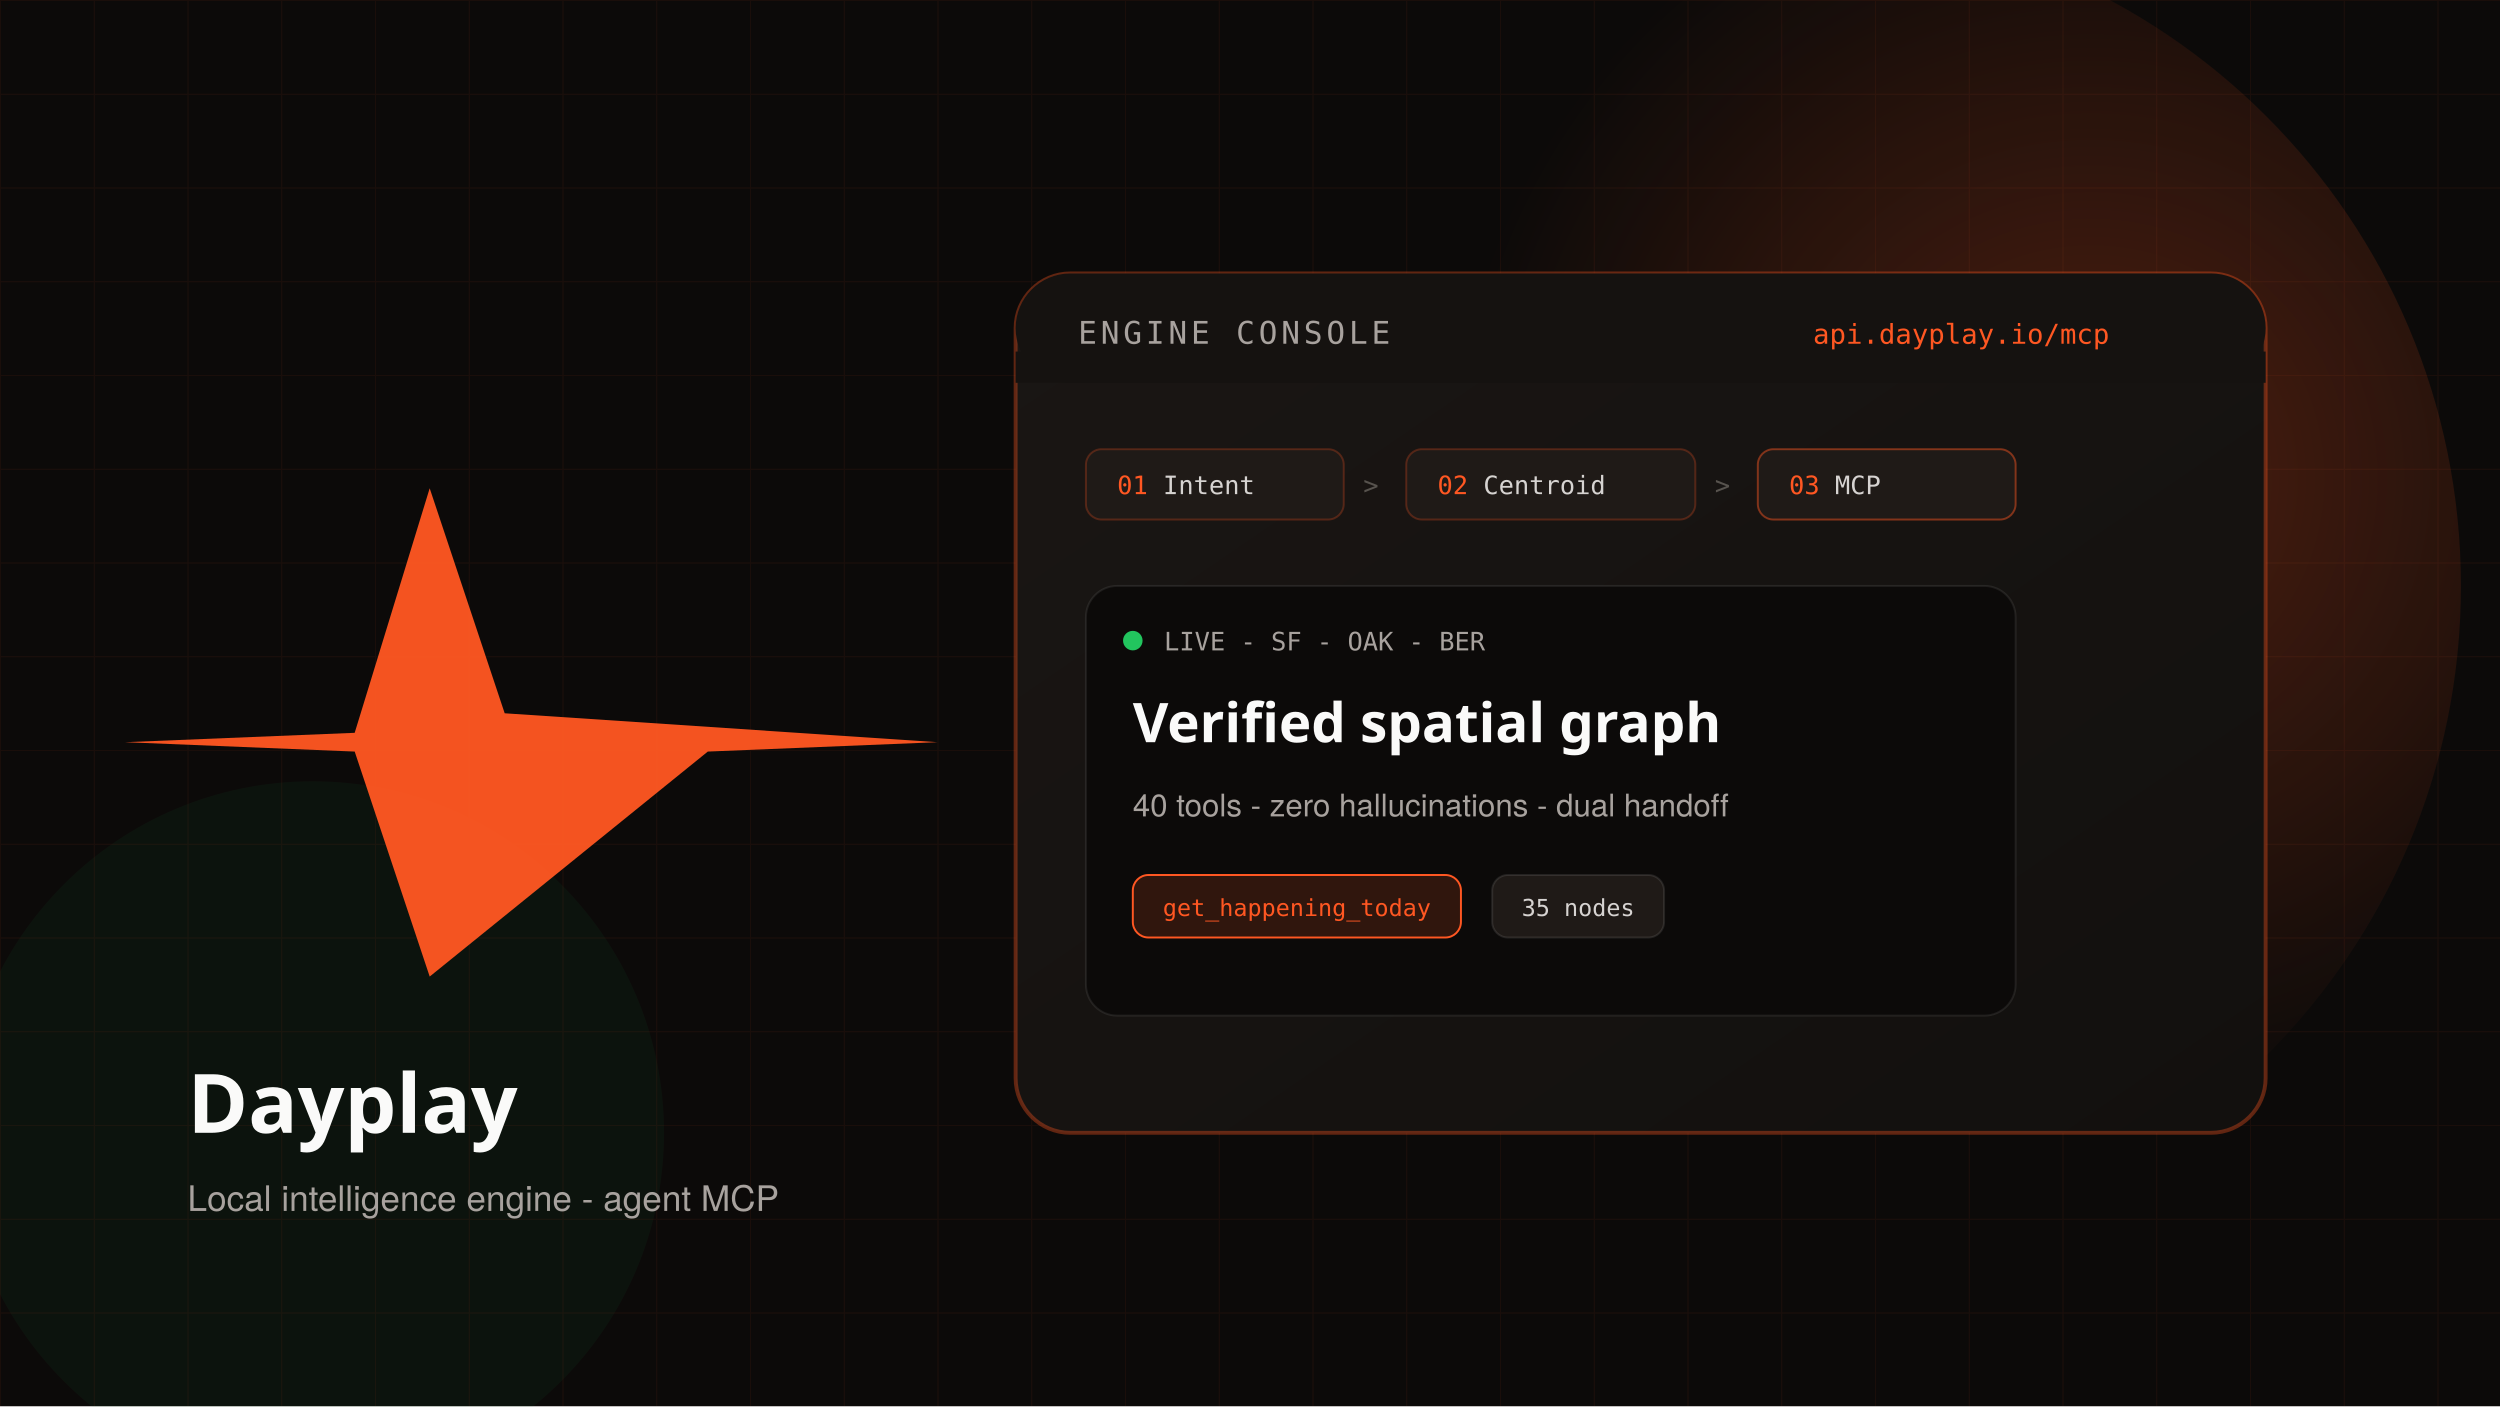
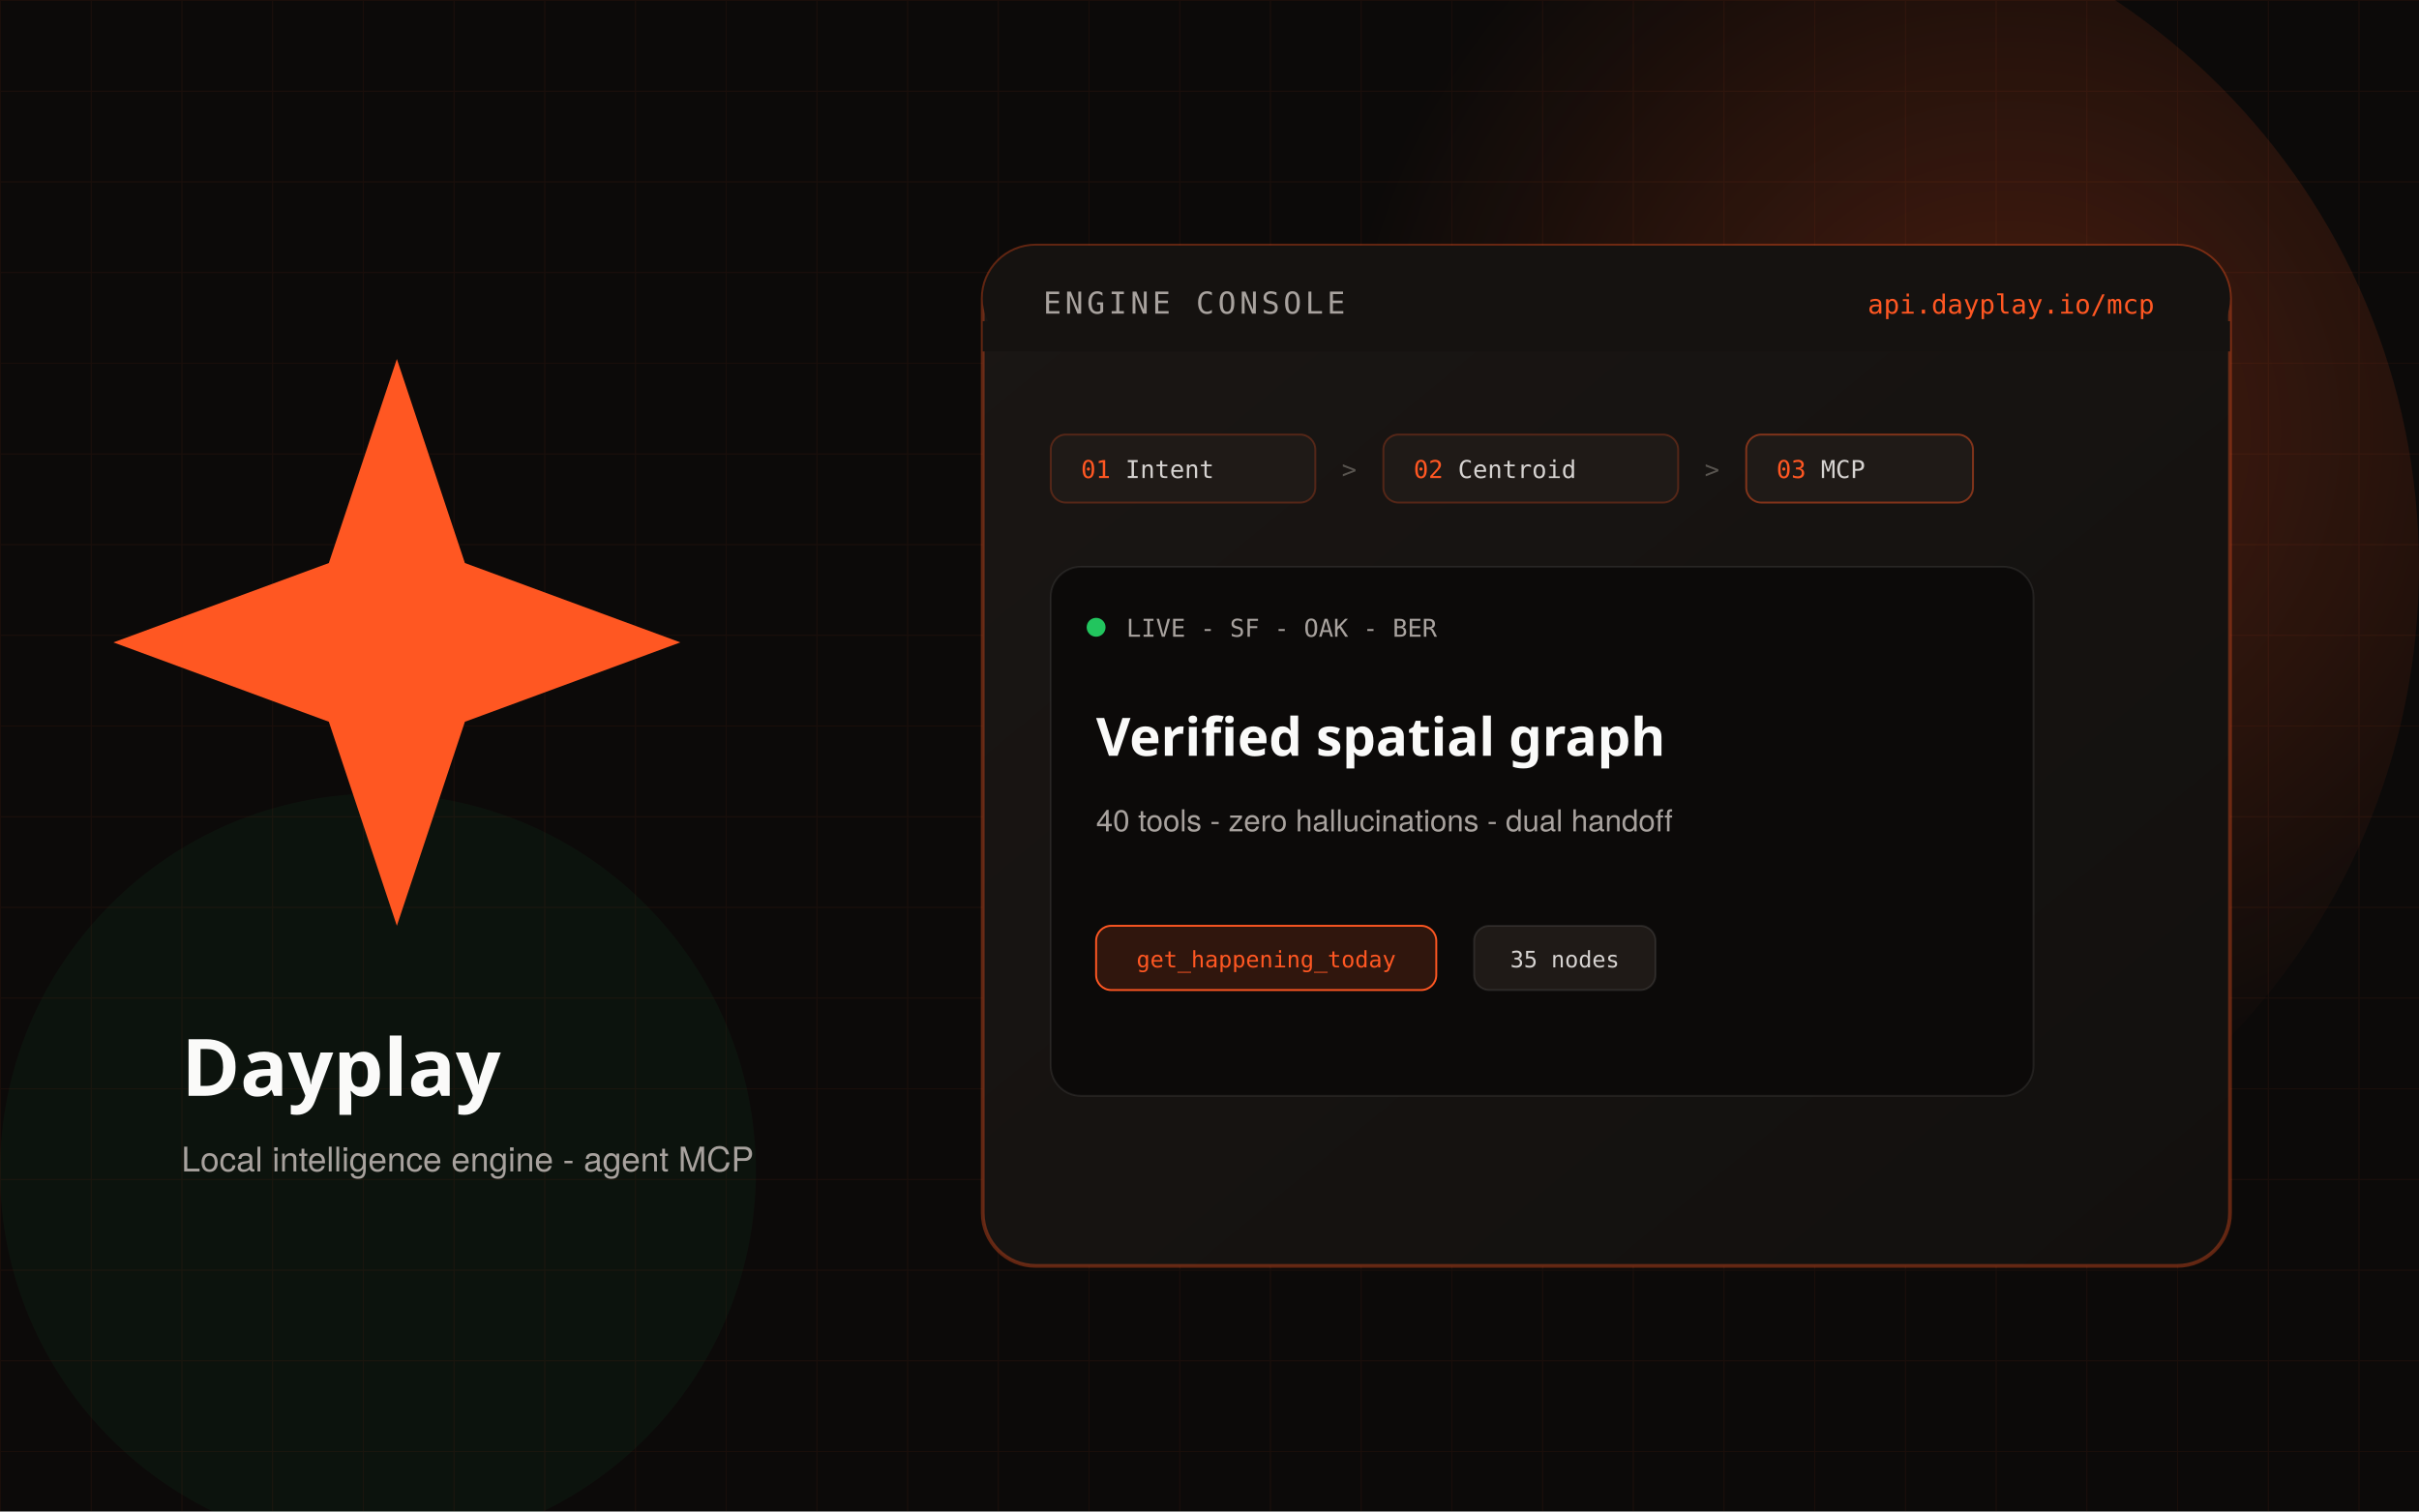
- <svg xmlns="http://www.w3.org/2000/svg" viewBox="0 0 1280 720" width="1280" height="720" fill="none">
-   <rect width="1280" height="720" fill="#0C0A09" />
+ <svg xmlns="http://www.w3.org/2000/svg" viewBox="0 0 1280 800" width="1280" height="800" fill="none" preserveAspectRatio="xMidYMid meet">
+   <rect width="1280" height="800" fill="#0C0A09" />
  <defs>
    <pattern id="dp-grid" width="48" height="48" patternUnits="userSpaceOnUse">
      <path d="M 48 0 L 0 0 0 48" fill="none" stroke="rgba(255,87,34,0.07)" stroke-width="1" />
    </pattern>
-     <radialGradient id="dp-glow" cx="72%" cy="42%" r="48%">
-       <stop offset="0%" stop-color="#FF5722" stop-opacity="0.28" />
+     <radialGradient id="dp-glow" cx="70%" cy="40%" r="50%">
+       <stop offset="0%" stop-color="#FF5722" stop-opacity="0.26" />
      <stop offset="100%" stop-color="#FF5722" stop-opacity="0" />
    </radialGradient>
    <linearGradient id="dp-console" x1="0" y1="0" x2="1" y2="1">
      <stop offset="0%" stop-color="#1A1614" />
      <stop offset="100%" stop-color="#12100E" />
    </linearGradient>
  </defs>
-   <rect width="1280" height="720" fill="url(#dp-grid)" opacity="0.9" />
-   <circle cx="920" cy="300" r="340" fill="url(#dp-glow)" />
-   <circle cx="160" cy="580" r="180" fill="rgba(34,197,94,0.05)" />
-   <rect x="520" y="140" width="640" height="440" rx="28" fill="url(#dp-console)" stroke="rgba(255,87,34,0.35)" stroke-width="2" />
-   <rect x="520" y="140" width="640" height="56" rx="28" fill="#151210" />
-   <rect x="520" y="180" width="640" height="16" fill="#151210" />
-   <text x="552" y="176" fill="#A8A29E" font-family="IBM Plex Mono, ui-monospace, monospace" font-size="16" font-weight="500" letter-spacing="0.12em">ENGINE CONSOLE</text>
-   <text x="1080" y="176" fill="#FF5722" font-family="IBM Plex Mono, ui-monospace, monospace" font-size="14" text-anchor="end">api.dayplay.io/mcp</text>
+   <rect width="1280" height="800" fill="url(#dp-grid)" opacity="0.9" />
+   <circle cx="920" cy="300" r="360" fill="url(#dp-glow)" />
+   <circle cx="200" cy="620" r="200" fill="rgba(34,197,94,0.05)" />
+   <path transform="translate(210 340) scale(15)" d="M0-10l2.4 7.2L10 0l-7.6 2.8L0 10l-2.4-7.2L-10 0l7.6-2.8Z" fill="#FF5722" />
+   <text x="96" y="580" fill="#FAFAF9" font-family="Syne, Arial Narrow, sans-serif" font-size="42" font-weight="700">Dayplay</text>
+   <text x="96" y="620" fill="#A8A29E" font-family="IBM Plex Sans, Helvetica Neue, sans-serif" font-size="18">Local intelligence engine - agent MCP</text>
+   <rect x="520" y="130" width="660" height="540" rx="28" fill="url(#dp-console)" stroke="rgba(255,87,34,0.35)" stroke-width="2" />
+   <rect x="520" y="130" width="660" height="56" rx="28" fill="#151210" />
+   <rect x="520" y="170" width="660" height="16" fill="#151210" />
+   <text x="552" y="166" fill="#A8A29E" font-family="IBM Plex Mono, ui-monospace, monospace" font-size="16" font-weight="500" letter-spacing="0.12em">ENGINE CONSOLE</text>
+   <text x="1140" y="166" fill="#FF5722" font-family="IBM Plex Mono, ui-monospace, monospace" font-size="14" text-anchor="end">api.dayplay.io/mcp</text>
  <g font-family="IBM Plex Mono, ui-monospace, monospace" font-size="13" fill="#D6D3D1">
-     <rect x="556" y="230" width="132" height="36" rx="8" fill="#1F1A17" stroke="rgba(255,87,34,0.25)" />
+     <rect x="556" y="230" width="140" height="36" rx="8" fill="#1F1A17" stroke="rgba(255,87,34,0.25)" />
    <text x="572" y="253">
      <tspan fill="#FF5722">01</tspan> Intent</text>
-     <text x="698" y="253" fill="#57534E">&gt;</text>
-     <rect x="720" y="230" width="148" height="36" rx="8" fill="#1F1A17" stroke="rgba(255,87,34,0.25)" />
-     <text x="736" y="253">
+     <text x="710" y="253" fill="#57534E">&gt;</text>
+     <rect x="732" y="230" width="156" height="36" rx="8" fill="#1F1A17" stroke="rgba(255,87,34,0.25)" />
+     <text x="748" y="253">
      <tspan fill="#FF5722">02</tspan> Centroid</text>
-     <text x="878" y="253" fill="#57534E">&gt;</text>
-     <rect x="900" y="230" width="132" height="36" rx="8" fill="#1F1A17" stroke="rgba(255,87,34,0.45)" />
-     <text x="916" y="253">
+     <text x="902" y="253" fill="#57534E">&gt;</text>
+     <rect x="924" y="230" width="120" height="36" rx="8" fill="#1F1A17" stroke="rgba(255,87,34,0.45)" />
+     <text x="940" y="253">
      <tspan fill="#FF5722">03</tspan> MCP</text>
  </g>
-   <rect x="556" y="300" width="476" height="220" rx="16" fill="#0C0A09" stroke="rgba(255,255,255,0.08)" />
-   <circle cx="580" cy="328" r="5" fill="#22C55E" />
-   <text x="596" y="333" fill="#A8A29E" font-family="IBM Plex Mono, ui-monospace, monospace" font-size="13">LIVE - SF - OAK - BER</text>
-   <text x="580" y="380" fill="#FAFAF9" font-family="Syne, Arial Narrow, sans-serif" font-size="28" font-weight="700">Verified spatial graph</text>
-   <text x="580" y="418" fill="#A8A29E" font-family="IBM Plex Sans, Helvetica Neue, sans-serif" font-size="16">40 tools - zero hallucinations - dual handoff</text>
-   <rect x="580" y="448" width="168" height="32" rx="8" fill="rgba(255,87,34,0.15)" stroke="#FF5722" />
-   <text x="664" y="469" fill="#FF5722" font-family="IBM Plex Mono, ui-monospace, monospace" font-size="12" text-anchor="middle">get_happening_today</text>
-   <rect x="764" y="448" width="88" height="32" rx="8" fill="#1F1A17" stroke="rgba(255,255,255,0.1)" />
-   <text x="808" y="469" fill="#D6D3D1" font-family="IBM Plex Mono, ui-monospace, monospace" font-size="12" text-anchor="middle">35 nodes</text>
-   <path d="M220 250l38.4 115.2L480 380l-117.6 4.8L220 500l-38.4-115.2L64 380l117.6-4.8L220 250z" fill="#FF5722" opacity="0.95" />
-   <text x="96" y="580" fill="#FAFAF9" font-family="Syne, Arial Narrow, sans-serif" font-size="42" font-weight="700">Dayplay</text>
-   <text x="96" y="620" fill="#A8A29E" font-family="IBM Plex Sans, Helvetica Neue, sans-serif" font-size="18">Local intelligence engine - agent MCP</text>
+   <rect x="556" y="300" width="520" height="280" rx="16" fill="#0C0A09" stroke="rgba(255,255,255,0.08)" />
+   <circle cx="580" cy="332" r="5" fill="#22C55E" />
+   <text x="596" y="337" fill="#A8A29E" font-family="IBM Plex Mono, ui-monospace, monospace" font-size="13">LIVE - SF - OAK - BER</text>
+   <text x="580" y="400" fill="#FAFAF9" font-family="Syne, Arial Narrow, sans-serif" font-size="28" font-weight="700">Verified spatial graph</text>
+   <text x="580" y="440" fill="#A8A29E" font-family="IBM Plex Sans, Helvetica Neue, sans-serif" font-size="16">40 tools - zero hallucinations - dual handoff</text>
+   <rect x="580" y="490" width="180" height="34" rx="8" fill="rgba(255,87,34,0.15)" stroke="#FF5722" />
+   <text x="670" y="512" fill="#FF5722" font-family="IBM Plex Mono, ui-monospace, monospace" font-size="12" text-anchor="middle">get_happening_today</text>
+   <rect x="780" y="490" width="96" height="34" rx="8" fill="#1F1A17" stroke="rgba(255,255,255,0.1)" />
+   <text x="828" y="512" fill="#D6D3D1" font-family="IBM Plex Mono, ui-monospace, monospace" font-size="12" text-anchor="middle">35 nodes</text>
</svg>
